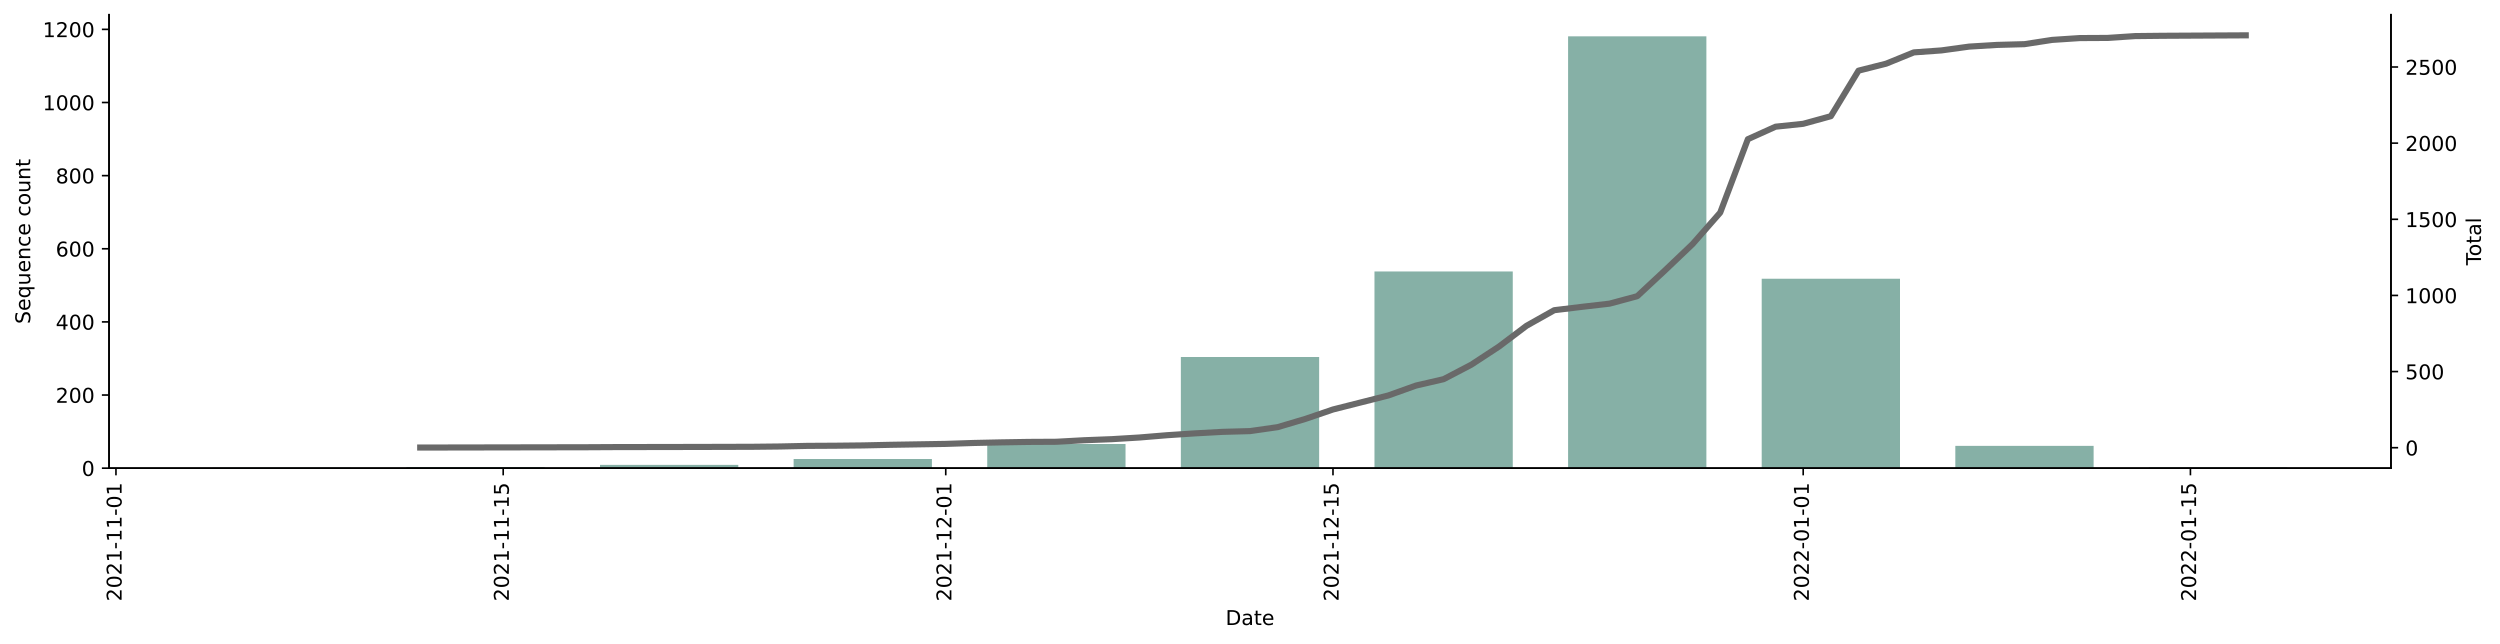
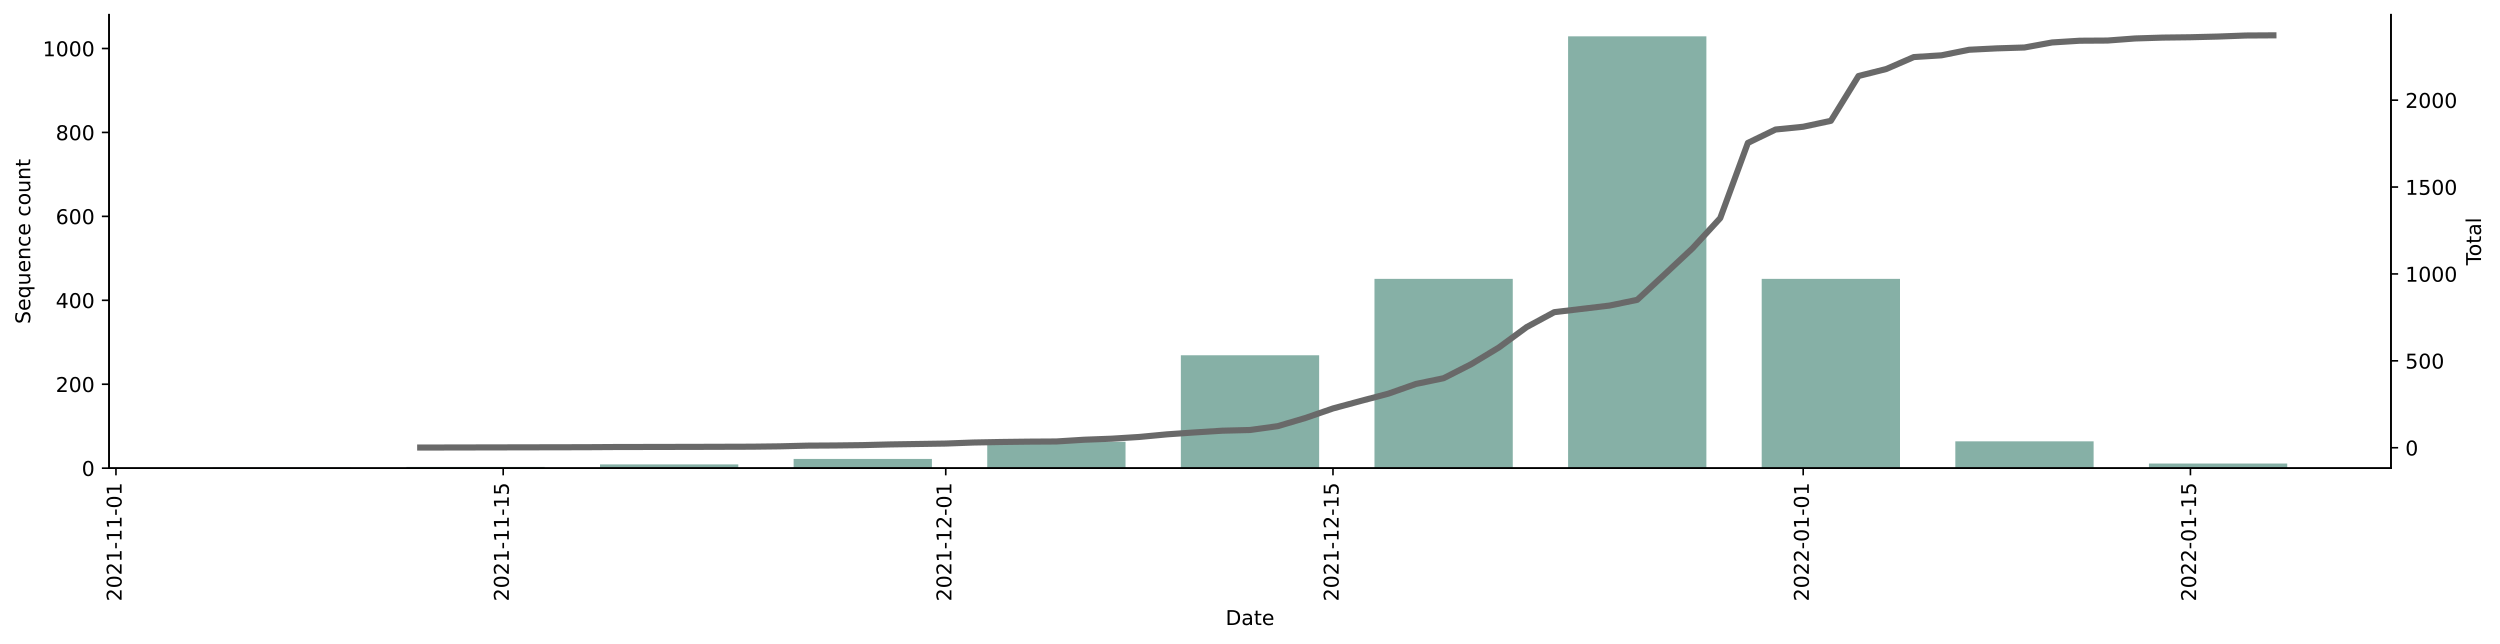
<svg xmlns="http://www.w3.org/2000/svg" xmlns:xlink="http://www.w3.org/1999/xlink" height="314.954pt" version="1.1" viewBox="0 0 1222.656 314.954" width="1222.656pt">
  <defs>
    <style type="text/css">*{stroke-linecap:butt;stroke-linejoin:round;}</style>
  </defs>
  <g id="figure_1">
    <g id="patch_1">
      <path d="M 0 314.954  L 1222.656 314.954  L 1222.656 0  L 0 0  z " style="fill:#ffffff;" />
    </g>
    <g id="axes_1">
      <g id="patch_2">
        <path d="M 53.328 228.96  L 1169.328 228.96  L 1169.328 7.2  L 53.328 7.2  z " style="fill:#ffffff;" />
      </g>
      <g id="patch_3">
-         <path clip-path="url(#p093ff5fb18)" d="M 104.055 228.96  L 171.692 228.96  L 171.692 228.781  L 104.055 228.781  z " style="fill:#86b0a6;" />
+         <path clip-path="url(#pf15d43dbe9)" d="M 104.055 228.96  L 171.692 228.96  L 171.692 228.755  L 104.055 228.755  z " style="fill:#86b0a6;" />
      </g>
      <g id="patch_4">
-         <path clip-path="url(#p093ff5fb18)" d="M 198.746 228.96  L 266.383 228.96  L 266.383 228.424  L 198.746 228.424  z " style="fill:#86b0a6;" />
+         <path clip-path="url(#pf15d43dbe9)" d="M 198.746 228.96  L 266.383 228.96  L 266.383 228.344  L 198.746 228.344  z " style="fill:#86b0a6;" />
      </g>
      <g id="patch_5">
-         <path clip-path="url(#p093ff5fb18)" d="M 293.437 228.96  L 361.074 228.96  L 361.074 227.351  L 293.437 227.351  z " style="fill:#86b0a6;" />
+         <path clip-path="url(#pf15d43dbe9)" d="M 293.437 228.96  L 361.074 228.96  L 361.074 227.113  L 293.437 227.113  z " style="fill:#86b0a6;" />
      </g>
      <g id="patch_6">
-         <path clip-path="url(#p093ff5fb18)" d="M 388.128 228.96  L 455.764 228.96  L 455.764 224.489  L 388.128 224.489  z " style="fill:#86b0a6;" />
+         <path clip-path="url(#pf15d43dbe9)" d="M 388.128 228.96  L 455.764 228.96  L 455.764 224.445  L 388.128 224.445  z " style="fill:#86b0a6;" />
      </g>
      <g id="patch_7">
-         <path clip-path="url(#p093ff5fb18)" d="M 482.819 228.96  L 550.455 228.96  L 550.455 217.157  L 482.819 217.157  z " style="fill:#86b0a6;" />
+         <path clip-path="url(#pf15d43dbe9)" d="M 482.819 228.96  L 550.455 228.96  L 550.455 216.029  L 482.819 216.029  z " style="fill:#86b0a6;" />
      </g>
      <g id="patch_8">
-         <path clip-path="url(#p093ff5fb18)" d="M 577.51 228.96  L 645.146 228.96  L 645.146 174.595  L 577.51 174.595  z " style="fill:#86b0a6;" />
+         <path clip-path="url(#pf15d43dbe9)" d="M 577.51 228.96  L 645.146 228.96  L 645.146 173.748  L 577.51 173.748  z " style="fill:#86b0a6;" />
      </g>
      <g id="patch_9">
-         <path clip-path="url(#p093ff5fb18)" d="M 672.201 228.96  L 739.837 228.96  L 739.837 132.749  L 672.201 132.749  z " style="fill:#86b0a6;" />
+         <path clip-path="url(#pf15d43dbe9)" d="M 672.201 228.96  L 739.837 228.96  L 739.837 136.393  L 672.201 136.393  z " style="fill:#86b0a6;" />
      </g>
      <g id="patch_10">
-         <path clip-path="url(#p093ff5fb18)" d="M 766.892 228.96  L 834.528 228.96  L 834.528 17.76  L 766.892 17.76  z " style="fill:#86b0a6;" />
+         <path clip-path="url(#pf15d43dbe9)" d="M 766.892 228.96  L 834.528 228.96  L 834.528 17.76  L 766.892 17.76  z " style="fill:#86b0a6;" />
      </g>
      <g id="patch_11">
-         <path clip-path="url(#p093ff5fb18)" d="M 861.583 228.96  L 929.219 228.96  L 929.219 136.325  L 861.583 136.325  z " style="fill:#86b0a6;" />
+         <path clip-path="url(#pf15d43dbe9)" d="M 861.583 228.96  L 929.219 228.96  L 929.219 136.393  L 861.583 136.393  z " style="fill:#86b0a6;" />
      </g>
      <g id="patch_12">
-         <path clip-path="url(#p093ff5fb18)" d="M 956.274 228.96  L 1023.91 228.96  L 1023.91 218.051  L 956.274 218.051  z " style="fill:#86b0a6;" />
+         <path clip-path="url(#pf15d43dbe9)" d="M 956.274 228.96  L 1023.91 228.96  L 1023.91 215.824  L 956.274 215.824  z " style="fill:#86b0a6;" />
      </g>
      <g id="patch_13">
-         <path clip-path="url(#p093ff5fb18)" d="M 1050.964 228.96  L 1118.601 228.96  L 1118.601 228.602  L 1050.964 228.602  z " style="fill:#86b0a6;" />
+         <path clip-path="url(#pf15d43dbe9)" d="M 1050.964 228.96  L 1118.601 228.96  L 1118.601 226.702  L 1050.964 226.702  z " style="fill:#86b0a6;" />
      </g>
      <g id="matplotlib.axis_1">
        <g id="xtick_1">
          <g id="line2d_1">
            <defs>
-               <path d="M 0 0  L 0 3.5  " id="m251d61cf6d" style="stroke:#000000;stroke-width:0.8;" />
-             </defs>
-             <g>
-               <use style="stroke:#000000;stroke-width:0.8;" x="56.71" xlink:href="#m251d61cf6d" y="228.96" />
+               <path d="M 0 0  L 0 3.5  " id="m353ac6c0c2" style="stroke:#000000;stroke-width:0.8;" />
+             </defs>
+             <g>
+               <use style="stroke:#000000;stroke-width:0.8;" x="56.71" xlink:href="#m353ac6c0c2" y="228.96" />
            </g>
          </g>
          <g id="text_1">
            <g transform="translate(59.46932 294.0756)rotate(-90)scale(0.1 -0.1)">
              <defs>
                <path d="M 1228 531  L 3431 531  L 3431 0  L 469 0  L 469 531  Q 828 903 1448 1529  Q 2069 2156 2228 2338  Q 2531 2678 2651 2914  Q 2772 3150 2772 3378  Q 2772 3750 2511 3984  Q 2250 4219 1831 4219  Q 1534 4219 1204 4116  Q 875 4013 500 3803  L 500 4441  Q 881 4594 1212 4672  Q 1544 4750 1819 4750  Q 2544 4750 2975 4387  Q 3406 4025 3406 3419  Q 3406 3131 3298 2873  Q 3191 2616 2906 2266  Q 2828 2175 2409 1742  Q 1991 1309 1228 531  z " id="DejaVuSans-32" transform="scale(0.015625)" />
                <path d="M 2034 4250  Q 1547 4250 1301 3770  Q 1056 3291 1056 2328  Q 1056 1369 1301 889  Q 1547 409 2034 409  Q 2525 409 2770 889  Q 3016 1369 3016 2328  Q 3016 3291 2770 3770  Q 2525 4250 2034 4250  z M 2034 4750  Q 2819 4750 3233 4129  Q 3647 3509 3647 2328  Q 3647 1150 3233 529  Q 2819 -91 2034 -91  Q 1250 -91 836 529  Q 422 1150 422 2328  Q 422 3509 836 4129  Q 1250 4750 2034 4750  z " id="DejaVuSans-30" transform="scale(0.015625)" />
                <path d="M 794 531  L 1825 531  L 1825 4091  L 703 3866  L 703 4441  L 1819 4666  L 2450 4666  L 2450 531  L 3481 531  L 3481 0  L 794 0  L 794 531  z " id="DejaVuSans-31" transform="scale(0.015625)" />
                <path d="M 313 2009  L 1997 2009  L 1997 1497  L 313 1497  L 313 2009  z " id="DejaVuSans-2d" transform="scale(0.015625)" />
              </defs>
              <use xlink:href="#DejaVuSans-32" />
              <use x="63.623" xlink:href="#DejaVuSans-30" />
              <use x="127.246" xlink:href="#DejaVuSans-32" />
              <use x="190.869" xlink:href="#DejaVuSans-31" />
              <use x="254.492" xlink:href="#DejaVuSans-2d" />
              <use x="290.576" xlink:href="#DejaVuSans-31" />
              <use x="354.199" xlink:href="#DejaVuSans-31" />
              <use x="417.822" xlink:href="#DejaVuSans-2d" />
              <use x="453.906" xlink:href="#DejaVuSans-30" />
              <use x="517.529" xlink:href="#DejaVuSans-31" />
            </g>
          </g>
        </g>
        <g id="xtick_2">
          <g id="line2d_2">
            <g>
-               <use style="stroke:#000000;stroke-width:0.8;" x="246.092" xlink:href="#m251d61cf6d" y="228.96" />
+               <use style="stroke:#000000;stroke-width:0.8;" x="246.092" xlink:href="#m353ac6c0c2" y="228.96" />
            </g>
          </g>
          <g id="text_2">
            <g transform="translate(248.8511 294.0756)rotate(-90)scale(0.1 -0.1)">
              <defs>
                <path d="M 691 4666  L 3169 4666  L 3169 4134  L 1269 4134  L 1269 2991  Q 1406 3038 1543 3061  Q 1681 3084 1819 3084  Q 2600 3084 3056 2656  Q 3513 2228 3513 1497  Q 3513 744 3044 326  Q 2575 -91 1722 -91  Q 1428 -91 1123 -41  Q 819 9 494 109  L 494 744  Q 775 591 1075 516  Q 1375 441 1709 441  Q 2250 441 2565 725  Q 2881 1009 2881 1497  Q 2881 1984 2565 2268  Q 2250 2553 1709 2553  Q 1456 2553 1204 2497  Q 953 2441 691 2322  L 691 4666  z " id="DejaVuSans-35" transform="scale(0.015625)" />
              </defs>
              <use xlink:href="#DejaVuSans-32" />
              <use x="63.623" xlink:href="#DejaVuSans-30" />
              <use x="127.246" xlink:href="#DejaVuSans-32" />
              <use x="190.869" xlink:href="#DejaVuSans-31" />
              <use x="254.492" xlink:href="#DejaVuSans-2d" />
              <use x="290.576" xlink:href="#DejaVuSans-31" />
              <use x="354.199" xlink:href="#DejaVuSans-31" />
              <use x="417.822" xlink:href="#DejaVuSans-2d" />
              <use x="453.906" xlink:href="#DejaVuSans-31" />
              <use x="517.529" xlink:href="#DejaVuSans-35" />
            </g>
          </g>
        </g>
        <g id="xtick_3">
          <g id="line2d_3">
            <g>
-               <use style="stroke:#000000;stroke-width:0.8;" x="462.528" xlink:href="#m251d61cf6d" y="228.96" />
+               <use style="stroke:#000000;stroke-width:0.8;" x="462.528" xlink:href="#m353ac6c0c2" y="228.96" />
            </g>
          </g>
          <g id="text_3">
            <g transform="translate(465.2875 294.0756)rotate(-90)scale(0.1 -0.1)">
              <use xlink:href="#DejaVuSans-32" />
              <use x="63.623" xlink:href="#DejaVuSans-30" />
              <use x="127.246" xlink:href="#DejaVuSans-32" />
              <use x="190.869" xlink:href="#DejaVuSans-31" />
              <use x="254.492" xlink:href="#DejaVuSans-2d" />
              <use x="290.576" xlink:href="#DejaVuSans-31" />
              <use x="354.199" xlink:href="#DejaVuSans-32" />
              <use x="417.822" xlink:href="#DejaVuSans-2d" />
              <use x="453.906" xlink:href="#DejaVuSans-30" />
              <use x="517.529" xlink:href="#DejaVuSans-31" />
            </g>
          </g>
        </g>
        <g id="xtick_4">
          <g id="line2d_4">
            <g>
-               <use style="stroke:#000000;stroke-width:0.8;" x="651.91" xlink:href="#m251d61cf6d" y="228.96" />
+               <use style="stroke:#000000;stroke-width:0.8;" x="651.91" xlink:href="#m353ac6c0c2" y="228.96" />
            </g>
          </g>
          <g id="text_4">
            <g transform="translate(654.6693 294.0756)rotate(-90)scale(0.1 -0.1)">
              <use xlink:href="#DejaVuSans-32" />
              <use x="63.623" xlink:href="#DejaVuSans-30" />
              <use x="127.246" xlink:href="#DejaVuSans-32" />
              <use x="190.869" xlink:href="#DejaVuSans-31" />
              <use x="254.492" xlink:href="#DejaVuSans-2d" />
              <use x="290.576" xlink:href="#DejaVuSans-31" />
              <use x="354.199" xlink:href="#DejaVuSans-32" />
              <use x="417.822" xlink:href="#DejaVuSans-2d" />
              <use x="453.906" xlink:href="#DejaVuSans-31" />
              <use x="517.529" xlink:href="#DejaVuSans-35" />
            </g>
          </g>
        </g>
        <g id="xtick_5">
          <g id="line2d_5">
            <g>
-               <use style="stroke:#000000;stroke-width:0.8;" x="881.874" xlink:href="#m251d61cf6d" y="228.96" />
+               <use style="stroke:#000000;stroke-width:0.8;" x="881.874" xlink:href="#m353ac6c0c2" y="228.96" />
            </g>
          </g>
          <g id="text_5">
            <g transform="translate(884.633 294.0756)rotate(-90)scale(0.1 -0.1)">
              <use xlink:href="#DejaVuSans-32" />
              <use x="63.623" xlink:href="#DejaVuSans-30" />
              <use x="127.246" xlink:href="#DejaVuSans-32" />
              <use x="190.869" xlink:href="#DejaVuSans-32" />
              <use x="254.492" xlink:href="#DejaVuSans-2d" />
              <use x="290.576" xlink:href="#DejaVuSans-30" />
              <use x="354.199" xlink:href="#DejaVuSans-31" />
              <use x="417.822" xlink:href="#DejaVuSans-2d" />
              <use x="453.906" xlink:href="#DejaVuSans-30" />
              <use x="517.529" xlink:href="#DejaVuSans-31" />
            </g>
          </g>
        </g>
        <g id="xtick_6">
          <g id="line2d_6">
            <g>
-               <use style="stroke:#000000;stroke-width:0.8;" x="1071.255" xlink:href="#m251d61cf6d" y="228.96" />
+               <use style="stroke:#000000;stroke-width:0.8;" x="1071.255" xlink:href="#m353ac6c0c2" y="228.96" />
            </g>
          </g>
          <g id="text_6">
            <g transform="translate(1074.015 294.0756)rotate(-90)scale(0.1 -0.1)">
              <use xlink:href="#DejaVuSans-32" />
              <use x="63.623" xlink:href="#DejaVuSans-30" />
              <use x="127.246" xlink:href="#DejaVuSans-32" />
              <use x="190.869" xlink:href="#DejaVuSans-32" />
              <use x="254.492" xlink:href="#DejaVuSans-2d" />
              <use x="290.576" xlink:href="#DejaVuSans-30" />
              <use x="354.199" xlink:href="#DejaVuSans-31" />
              <use x="417.822" xlink:href="#DejaVuSans-2d" />
              <use x="453.906" xlink:href="#DejaVuSans-31" />
              <use x="517.529" xlink:href="#DejaVuSans-35" />
            </g>
          </g>
        </g>
        <g id="text_7">
          <g transform="translate(599.3773 305.6741)scale(0.1 -0.1)">
            <defs>
              <path d="M 1259 4147  L 1259 519  L 2022 519  Q 2988 519 3436 956  Q 3884 1394 3884 2338  Q 3884 3275 3436 3711  Q 2988 4147 2022 4147  L 1259 4147  z M 628 4666  L 1925 4666  Q 3281 4666 3915 4102  Q 4550 3538 4550 2338  Q 4550 1131 3912 565  Q 3275 0 1925 0  L 628 0  L 628 4666  z " id="DejaVuSans-44" transform="scale(0.015625)" />
              <path d="M 2194 1759  Q 1497 1759 1228 1600  Q 959 1441 959 1056  Q 959 750 1161 570  Q 1363 391 1709 391  Q 2188 391 2477 730  Q 2766 1069 2766 1631  L 2766 1759  L 2194 1759  z M 3341 1997  L 3341 0  L 2766 0  L 2766 531  Q 2569 213 2275 61  Q 1981 -91 1556 -91  Q 1019 -91 701 211  Q 384 513 384 1019  Q 384 1609 779 1909  Q 1175 2209 1959 2209  L 2766 2209  L 2766 2266  Q 2766 2663 2505 2880  Q 2244 3097 1772 3097  Q 1472 3097 1187 3025  Q 903 2953 641 2809  L 641 3341  Q 956 3463 1253 3523  Q 1550 3584 1831 3584  Q 2591 3584 2966 3190  Q 3341 2797 3341 1997  z " id="DejaVuSans-61" transform="scale(0.015625)" />
              <path d="M 1172 4494  L 1172 3500  L 2356 3500  L 2356 3053  L 1172 3053  L 1172 1153  Q 1172 725 1289 603  Q 1406 481 1766 481  L 2356 481  L 2356 0  L 1766 0  Q 1100 0 847 248  Q 594 497 594 1153  L 594 3053  L 172 3053  L 172 3500  L 594 3500  L 594 4494  L 1172 4494  z " id="DejaVuSans-74" transform="scale(0.015625)" />
              <path d="M 3597 1894  L 3597 1613  L 953 1613  Q 991 1019 1311 708  Q 1631 397 2203 397  Q 2534 397 2845 478  Q 3156 559 3463 722  L 3463 178  Q 3153 47 2828 -22  Q 2503 -91 2169 -91  Q 1331 -91 842 396  Q 353 884 353 1716  Q 353 2575 817 3079  Q 1281 3584 2069 3584  Q 2775 3584 3186 3129  Q 3597 2675 3597 1894  z M 3022 2063  Q 3016 2534 2758 2815  Q 2500 3097 2075 3097  Q 1594 3097 1305 2825  Q 1016 2553 972 2059  L 3022 2063  z " id="DejaVuSans-65" transform="scale(0.015625)" />
            </defs>
            <use xlink:href="#DejaVuSans-44" />
            <use x="77.002" xlink:href="#DejaVuSans-61" />
            <use x="138.281" xlink:href="#DejaVuSans-74" />
            <use x="177.49" xlink:href="#DejaVuSans-65" />
          </g>
        </g>
      </g>
      <g id="matplotlib.axis_2">
        <g id="ytick_1">
          <g id="line2d_7">
            <defs>
-               <path d="M 0 0  L -3.5 0  " id="m736a345e89" style="stroke:#000000;stroke-width:0.8;" />
-             </defs>
-             <g>
-               <use style="stroke:#000000;stroke-width:0.8;" x="53.328" xlink:href="#m736a345e89" y="228.96" />
+               <path d="M 0 0  L -3.5 0  " id="m400f46d0a0" style="stroke:#000000;stroke-width:0.8;" />
+             </defs>
+             <g>
+               <use style="stroke:#000000;stroke-width:0.8;" x="53.328" xlink:href="#m400f46d0a0" y="228.96" />
            </g>
          </g>
          <g id="text_8">
            <g transform="translate(39.96563 232.7592)scale(0.1 -0.1)">
              <use xlink:href="#DejaVuSans-30" />
            </g>
          </g>
        </g>
        <g id="ytick_2">
          <g id="line2d_8">
            <g>
-               <use style="stroke:#000000;stroke-width:0.8;" x="53.328" xlink:href="#m736a345e89" y="193.194" />
+               <use style="stroke:#000000;stroke-width:0.8;" x="53.328" xlink:href="#m400f46d0a0" y="187.91" />
            </g>
          </g>
          <g id="text_9">
-             <g transform="translate(27.24063 196.9929)scale(0.1 -0.1)">
+             <g transform="translate(27.24063 191.7097)scale(0.1 -0.1)">
              <use xlink:href="#DejaVuSans-32" />
              <use x="63.623" xlink:href="#DejaVuSans-30" />
              <use x="127.246" xlink:href="#DejaVuSans-30" />
            </g>
          </g>
        </g>
        <g id="ytick_3">
          <g id="line2d_9">
            <g>
-               <use style="stroke:#000000;stroke-width:0.8;" x="53.328" xlink:href="#m736a345e89" y="157.427" />
+               <use style="stroke:#000000;stroke-width:0.8;" x="53.328" xlink:href="#m400f46d0a0" y="146.861" />
            </g>
          </g>
          <g id="text_10">
-             <g transform="translate(27.24063 161.2266)scale(0.1 -0.1)">
+             <g transform="translate(27.24063 150.6601)scale(0.1 -0.1)">
              <defs>
                <path d="M 2419 4116  L 825 1625  L 2419 1625  L 2419 4116  z M 2253 4666  L 3047 4666  L 3047 1625  L 3713 1625  L 3713 1100  L 3047 1100  L 3047 0  L 2419 0  L 2419 1100  L 313 1100  L 313 1709  L 2253 4666  z " id="DejaVuSans-34" transform="scale(0.015625)" />
              </defs>
              <use xlink:href="#DejaVuSans-34" />
              <use x="63.623" xlink:href="#DejaVuSans-30" />
              <use x="127.246" xlink:href="#DejaVuSans-30" />
            </g>
          </g>
        </g>
        <g id="ytick_4">
          <g id="line2d_10">
            <g>
-               <use style="stroke:#000000;stroke-width:0.8;" x="53.328" xlink:href="#m736a345e89" y="121.661" />
+               <use style="stroke:#000000;stroke-width:0.8;" x="53.328" xlink:href="#m400f46d0a0" y="105.811" />
            </g>
          </g>
          <g id="text_11">
-             <g transform="translate(27.24063 125.4603)scale(0.1 -0.1)">
+             <g transform="translate(27.24063 109.6105)scale(0.1 -0.1)">
              <defs>
                <path d="M 2113 2584  Q 1688 2584 1439 2293  Q 1191 2003 1191 1497  Q 1191 994 1439 701  Q 1688 409 2113 409  Q 2538 409 2786 701  Q 3034 994 3034 1497  Q 3034 2003 2786 2293  Q 2538 2584 2113 2584  z M 3366 4563  L 3366 3988  Q 3128 4100 2886 4159  Q 2644 4219 2406 4219  Q 1781 4219 1451 3797  Q 1122 3375 1075 2522  Q 1259 2794 1537 2939  Q 1816 3084 2150 3084  Q 2853 3084 3261 2657  Q 3669 2231 3669 1497  Q 3669 778 3244 343  Q 2819 -91 2113 -91  Q 1303 -91 875 529  Q 447 1150 447 2328  Q 447 3434 972 4092  Q 1497 4750 2381 4750  Q 2619 4750 2861 4703  Q 3103 4656 3366 4563  z " id="DejaVuSans-36" transform="scale(0.015625)" />
              </defs>
              <use xlink:href="#DejaVuSans-36" />
              <use x="63.623" xlink:href="#DejaVuSans-30" />
              <use x="127.246" xlink:href="#DejaVuSans-30" />
            </g>
          </g>
        </g>
        <g id="ytick_5">
          <g id="line2d_11">
            <g>
-               <use style="stroke:#000000;stroke-width:0.8;" x="53.328" xlink:href="#m736a345e89" y="85.895" />
+               <use style="stroke:#000000;stroke-width:0.8;" x="53.328" xlink:href="#m400f46d0a0" y="64.762" />
            </g>
          </g>
          <g id="text_12">
-             <g transform="translate(27.24063 89.69402)scale(0.1 -0.1)">
+             <g transform="translate(27.24063 68.56097)scale(0.1 -0.1)">
              <defs>
                <path d="M 2034 2216  Q 1584 2216 1326 1975  Q 1069 1734 1069 1313  Q 1069 891 1326 650  Q 1584 409 2034 409  Q 2484 409 2743 651  Q 3003 894 3003 1313  Q 3003 1734 2745 1975  Q 2488 2216 2034 2216  z M 1403 2484  Q 997 2584 770 2862  Q 544 3141 544 3541  Q 544 4100 942 4425  Q 1341 4750 2034 4750  Q 2731 4750 3128 4425  Q 3525 4100 3525 3541  Q 3525 3141 3298 2862  Q 3072 2584 2669 2484  Q 3125 2378 3379 2068  Q 3634 1759 3634 1313  Q 3634 634 3220 271  Q 2806 -91 2034 -91  Q 1263 -91 848 271  Q 434 634 434 1313  Q 434 1759 690 2068  Q 947 2378 1403 2484  z M 1172 3481  Q 1172 3119 1398 2916  Q 1625 2713 2034 2713  Q 2441 2713 2670 2916  Q 2900 3119 2900 3481  Q 2900 3844 2670 4047  Q 2441 4250 2034 4250  Q 1625 4250 1398 4047  Q 1172 3844 1172 3481  z " id="DejaVuSans-38" transform="scale(0.015625)" />
              </defs>
              <use xlink:href="#DejaVuSans-38" />
              <use x="63.623" xlink:href="#DejaVuSans-30" />
              <use x="127.246" xlink:href="#DejaVuSans-30" />
            </g>
          </g>
        </g>
        <g id="ytick_6">
          <g id="line2d_12">
            <g>
-               <use style="stroke:#000000;stroke-width:0.8;" x="53.328" xlink:href="#m736a345e89" y="50.129" />
+               <use style="stroke:#000000;stroke-width:0.8;" x="53.328" xlink:href="#m400f46d0a0" y="23.712" />
            </g>
          </g>
          <g id="text_13">
-             <g transform="translate(20.87813 53.92772)scale(0.1 -0.1)">
+             <g transform="translate(20.87813 27.5114)scale(0.1 -0.1)">
              <use xlink:href="#DejaVuSans-31" />
              <use x="63.623" xlink:href="#DejaVuSans-30" />
              <use x="127.246" xlink:href="#DejaVuSans-30" />
              <use x="190.869" xlink:href="#DejaVuSans-30" />
            </g>
          </g>
        </g>
-         <g id="ytick_7">
-           <g id="line2d_13">
-             <g>
-               <use style="stroke:#000000;stroke-width:0.8;" x="53.328" xlink:href="#m736a345e89" y="14.362" />
-             </g>
-           </g>
-           <g id="text_14">
-             <g transform="translate(20.87813 18.16142)scale(0.1 -0.1)">
-               <use xlink:href="#DejaVuSans-31" />
-               <use x="63.623" xlink:href="#DejaVuSans-32" />
-               <use x="127.246" xlink:href="#DejaVuSans-30" />
-               <use x="190.869" xlink:href="#DejaVuSans-30" />
-             </g>
-           </g>
-         </g>
-         <g id="text_15">
+         <g id="text_14">
          <g transform="translate(14.79844 158.4402)rotate(-90)scale(0.1 -0.1)">
            <defs>
              <path d="M 3425 4513  L 3425 3897  Q 3066 4069 2747 4153  Q 2428 4238 2131 4238  Q 1616 4238 1336 4038  Q 1056 3838 1056 3469  Q 1056 3159 1242 3001  Q 1428 2844 1947 2747  L 2328 2669  Q 3034 2534 3370 2195  Q 3706 1856 3706 1288  Q 3706 609 3251 259  Q 2797 -91 1919 -91  Q 1588 -91 1214 -16  Q 841 59 441 206  L 441 856  Q 825 641 1194 531  Q 1563 422 1919 422  Q 2459 422 2753 634  Q 3047 847 3047 1241  Q 3047 1584 2836 1778  Q 2625 1972 2144 2069  L 1759 2144  Q 1053 2284 737 2584  Q 422 2884 422 3419  Q 422 4038 858 4394  Q 1294 4750 2059 4750  Q 2388 4750 2728 4690  Q 3069 4631 3425 4513  z " id="DejaVuSans-53" transform="scale(0.015625)" />
              <path d="M 947 1747  Q 947 1113 1208 752  Q 1469 391 1925 391  Q 2381 391 2643 752  Q 2906 1113 2906 1747  Q 2906 2381 2643 2742  Q 2381 3103 1925 3103  Q 1469 3103 1208 2742  Q 947 2381 947 1747  z M 2906 525  Q 2725 213 2448 61  Q 2172 -91 1784 -91  Q 1150 -91 751 415  Q 353 922 353 1747  Q 353 2572 751 3078  Q 1150 3584 1784 3584  Q 2172 3584 2448 3432  Q 2725 3281 2906 2969  L 2906 3500  L 3481 3500  L 3481 -1331  L 2906 -1331  L 2906 525  z " id="DejaVuSans-71" transform="scale(0.015625)" />
              <path d="M 544 1381  L 544 3500  L 1119 3500  L 1119 1403  Q 1119 906 1312 657  Q 1506 409 1894 409  Q 2359 409 2629 706  Q 2900 1003 2900 1516  L 2900 3500  L 3475 3500  L 3475 0  L 2900 0  L 2900 538  Q 2691 219 2414 64  Q 2138 -91 1772 -91  Q 1169 -91 856 284  Q 544 659 544 1381  z M 1991 3584  L 1991 3584  z " id="DejaVuSans-75" transform="scale(0.015625)" />
              <path d="M 3513 2113  L 3513 0  L 2938 0  L 2938 2094  Q 2938 2591 2744 2837  Q 2550 3084 2163 3084  Q 1697 3084 1428 2787  Q 1159 2491 1159 1978  L 1159 0  L 581 0  L 581 3500  L 1159 3500  L 1159 2956  Q 1366 3272 1645 3428  Q 1925 3584 2291 3584  Q 2894 3584 3203 3211  Q 3513 2838 3513 2113  z " id="DejaVuSans-6e" transform="scale(0.015625)" />
              <path d="M 3122 3366  L 3122 2828  Q 2878 2963 2633 3030  Q 2388 3097 2138 3097  Q 1578 3097 1268 2742  Q 959 2388 959 1747  Q 959 1106 1268 751  Q 1578 397 2138 397  Q 2388 397 2633 464  Q 2878 531 3122 666  L 3122 134  Q 2881 22 2623 -34  Q 2366 -91 2075 -91  Q 1284 -91 818 406  Q 353 903 353 1747  Q 353 2603 823 3093  Q 1294 3584 2113 3584  Q 2378 3584 2631 3529  Q 2884 3475 3122 3366  z " id="DejaVuSans-63" transform="scale(0.015625)" />
              <path id="DejaVuSans-20" transform="scale(0.015625)" />
              <path d="M 1959 3097  Q 1497 3097 1228 2736  Q 959 2375 959 1747  Q 959 1119 1226 758  Q 1494 397 1959 397  Q 2419 397 2687 759  Q 2956 1122 2956 1747  Q 2956 2369 2687 2733  Q 2419 3097 1959 3097  z M 1959 3584  Q 2709 3584 3137 3096  Q 3566 2609 3566 1747  Q 3566 888 3137 398  Q 2709 -91 1959 -91  Q 1206 -91 779 398  Q 353 888 353 1747  Q 353 2609 779 3096  Q 1206 3584 1959 3584  z " id="DejaVuSans-6f" transform="scale(0.015625)" />
            </defs>
            <use xlink:href="#DejaVuSans-53" />
            <use x="63.477" xlink:href="#DejaVuSans-65" />
            <use x="125" xlink:href="#DejaVuSans-71" />
            <use x="188.477" xlink:href="#DejaVuSans-75" />
            <use x="251.855" xlink:href="#DejaVuSans-65" />
            <use x="313.379" xlink:href="#DejaVuSans-6e" />
            <use x="376.758" xlink:href="#DejaVuSans-63" />
            <use x="431.738" xlink:href="#DejaVuSans-65" />
            <use x="493.262" xlink:href="#DejaVuSans-20" />
            <use x="525.049" xlink:href="#DejaVuSans-63" />
            <use x="580.029" xlink:href="#DejaVuSans-6f" />
            <use x="641.211" xlink:href="#DejaVuSans-75" />
            <use x="704.59" xlink:href="#DejaVuSans-6e" />
            <use x="767.969" xlink:href="#DejaVuSans-74" />
          </g>
        </g>
      </g>
      <g id="patch_14">
        <path d="M 53.328 228.96  L 53.328 7.2  " style="fill:none;stroke:#000000;stroke-linecap:square;stroke-linejoin:miter;stroke-width:0.8;" />
      </g>
      <g id="patch_15">
        <path d="M 1169.328 228.96  L 1169.328 7.2  " style="fill:none;stroke:#000000;stroke-linecap:square;stroke-linejoin:miter;stroke-width:0.8;" />
      </g>
      <g id="patch_16">
        <path d="M 53.328 228.96  L 1169.328 228.96  " style="fill:none;stroke:#000000;stroke-linecap:square;stroke-linejoin:miter;stroke-width:0.8;" />
      </g>
    </g>
    <g id="axes_2">
      <g id="matplotlib.axis_3">
+         <g id="ytick_7">
+           <g id="line2d_13">
+             <defs>
+               <path d="M 0 0  L 3.5 0  " id="m9cf1280e1c" style="stroke:#000000;stroke-width:0.8;" />
+             </defs>
+             <g>
+               <use style="stroke:#000000;stroke-width:0.8;" x="1169.328" xlink:href="#m9cf1280e1c" y="218.965" />
+             </g>
+           </g>
+           <g id="text_15">
+             <g transform="translate(1176.328 222.7642)scale(0.1 -0.1)">
+               <use xlink:href="#DejaVuSans-30" />
+             </g>
+           </g>
+         </g>
        <g id="ytick_8">
          <g id="line2d_14">
-             <defs>
-               <path d="M 0 0  L 3.5 0  " id="m215b29fd0d" style="stroke:#000000;stroke-width:0.8;" />
-             </defs>
-             <g>
-               <use style="stroke:#000000;stroke-width:0.8;" x="1169.328" xlink:href="#m215b29fd0d" y="218.954" />
+             <g>
+               <use style="stroke:#000000;stroke-width:0.8;" x="1169.328" xlink:href="#m9cf1280e1c" y="176.469" />
            </g>
          </g>
          <g id="text_16">
-             <g transform="translate(1176.328 222.7537)scale(0.1 -0.1)">
-               <use xlink:href="#DejaVuSans-30" />
+             <g transform="translate(1176.328 180.2684)scale(0.1 -0.1)">
+               <use xlink:href="#DejaVuSans-35" />
+               <use x="63.623" xlink:href="#DejaVuSans-30" />
+               <use x="127.246" xlink:href="#DejaVuSans-30" />
            </g>
          </g>
        </g>
        <g id="ytick_9">
          <g id="line2d_15">
            <g>
-               <use style="stroke:#000000;stroke-width:0.8;" x="1169.328" xlink:href="#m215b29fd0d" y="181.718" />
+               <use style="stroke:#000000;stroke-width:0.8;" x="1169.328" xlink:href="#m9cf1280e1c" y="133.973" />
            </g>
          </g>
          <g id="text_17">
-             <g transform="translate(1176.328 185.5169)scale(0.1 -0.1)">
-               <use xlink:href="#DejaVuSans-35" />
-               <use x="63.623" xlink:href="#DejaVuSans-30" />
-               <use x="127.246" xlink:href="#DejaVuSans-30" />
+             <g transform="translate(1176.328 137.7726)scale(0.1 -0.1)">
+               <use xlink:href="#DejaVuSans-31" />
+               <use x="63.623" xlink:href="#DejaVuSans-30" />
+               <use x="127.246" xlink:href="#DejaVuSans-30" />
+               <use x="190.869" xlink:href="#DejaVuSans-30" />
            </g>
          </g>
        </g>
        <g id="ytick_10">
          <g id="line2d_16">
            <g>
-               <use style="stroke:#000000;stroke-width:0.8;" x="1169.328" xlink:href="#m215b29fd0d" y="144.481" />
+               <use style="stroke:#000000;stroke-width:0.8;" x="1169.328" xlink:href="#m9cf1280e1c" y="91.478" />
            </g>
          </g>
          <g id="text_18">
-             <g transform="translate(1176.328 148.2801)scale(0.1 -0.1)">
+             <g transform="translate(1176.328 95.27686)scale(0.1 -0.1)">
              <use xlink:href="#DejaVuSans-31" />
-               <use x="63.623" xlink:href="#DejaVuSans-30" />
+               <use x="63.623" xlink:href="#DejaVuSans-35" />
              <use x="127.246" xlink:href="#DejaVuSans-30" />
              <use x="190.869" xlink:href="#DejaVuSans-30" />
            </g>
          </g>
        </g>
        <g id="ytick_11">
          <g id="line2d_17">
            <g>
-               <use style="stroke:#000000;stroke-width:0.8;" x="1169.328" xlink:href="#m215b29fd0d" y="107.244" />
+               <use style="stroke:#000000;stroke-width:0.8;" x="1169.328" xlink:href="#m9cf1280e1c" y="48.982" />
            </g>
          </g>
          <g id="text_19">
-             <g transform="translate(1176.328 111.0433)scale(0.1 -0.1)">
-               <use xlink:href="#DejaVuSans-31" />
-               <use x="63.623" xlink:href="#DejaVuSans-35" />
+             <g transform="translate(1176.328 52.78107)scale(0.1 -0.1)">
+               <use xlink:href="#DejaVuSans-32" />
+               <use x="63.623" xlink:href="#DejaVuSans-30" />
              <use x="127.246" xlink:href="#DejaVuSans-30" />
              <use x="190.869" xlink:href="#DejaVuSans-30" />
            </g>
          </g>
        </g>
-         <g id="ytick_12">
-           <g id="line2d_18">
-             <g>
-               <use style="stroke:#000000;stroke-width:0.8;" x="1169.328" xlink:href="#m215b29fd0d" y="70.007" />
-             </g>
-           </g>
-           <g id="text_20">
-             <g transform="translate(1176.328 73.80652)scale(0.1 -0.1)">
-               <use xlink:href="#DejaVuSans-32" />
-               <use x="63.623" xlink:href="#DejaVuSans-30" />
-               <use x="127.246" xlink:href="#DejaVuSans-30" />
-               <use x="190.869" xlink:href="#DejaVuSans-30" />
-             </g>
-           </g>
-         </g>
-         <g id="ytick_13">
-           <g id="line2d_19">
-             <g>
-               <use style="stroke:#000000;stroke-width:0.8;" x="1169.328" xlink:href="#m215b29fd0d" y="32.771" />
-             </g>
-           </g>
-           <g id="text_21">
-             <g transform="translate(1176.328 36.56972)scale(0.1 -0.1)">
-               <use xlink:href="#DejaVuSans-32" />
-               <use x="63.623" xlink:href="#DejaVuSans-35" />
-               <use x="127.246" xlink:href="#DejaVuSans-30" />
-               <use x="190.869" xlink:href="#DejaVuSans-30" />
-             </g>
-           </g>
-         </g>
-         <g id="text_22">
+         <g id="text_20">
          <g transform="translate(1213.377 129.7566)rotate(-90)scale(0.1 -0.1)">
            <defs>
              <path d="M -19 4666  L 3928 4666  L 3928 4134  L 2272 4134  L 2272 0  L 1638 0  L 1638 4134  L -19 4134  L -19 4666  z " id="DejaVuSans-54" transform="scale(0.015625)" />
              <path d="M 603 4863  L 1178 4863  L 1178 0  L 603 0  L 603 4863  z " id="DejaVuSans-6c" transform="scale(0.015625)" />
            </defs>
            <use xlink:href="#DejaVuSans-54" />
            <use x="44.084" xlink:href="#DejaVuSans-6f" />
            <use x="105.266" xlink:href="#DejaVuSans-74" />
            <use x="144.475" xlink:href="#DejaVuSans-61" />
            <use x="205.754" xlink:href="#DejaVuSans-6c" />
          </g>
        </g>
      </g>
-       <g id="line2d_20">
-         <path clip-path="url(#p093ff5fb18)" d="M 205.51 218.88  L 246.092 218.806  L 286.674 218.731  L 300.201 218.657  L 340.783 218.582  L 367.837 218.508  L 381.364 218.359  L 394.892 218.061  L 408.419 217.986  L 421.946 217.837  L 435.474 217.539  L 462.528 217.093  L 476.055 216.646  L 489.583 216.348  L 503.11 216.124  L 516.637 216.05  L 530.164 215.305  L 543.692 214.784  L 557.219 213.965  L 570.746 212.848  L 584.274 211.954  L 597.801 211.209  L 611.328 210.837  L 624.855 208.901  L 638.383 204.879  L 651.91 200.262  L 665.437 196.836  L 678.964 193.41  L 692.492 188.569  L 706.019 185.441  L 719.546 178.366  L 733.074 169.504  L 746.601 159.301  L 760.128 151.705  L 773.655 150.066  L 787.183 148.502  L 800.71 144.853  L 814.237 132.267  L 827.764 119.383  L 841.292 103.967  L 854.819 68.071  L 868.346 61.964  L 881.874 60.549  L 895.401 56.825  L 908.928 34.558  L 922.455 31.132  L 935.983 25.621  L 949.51 24.653  L 963.037 22.791  L 976.564 21.972  L 990.092 21.599  L 1003.619 19.514  L 1017.146 18.621  L 1030.674 18.546  L 1044.201 17.652  L 1057.728 17.503  L 1071.255 17.429  L 1098.31 17.28  " style="fill:none;stroke:#696969;stroke-linecap:square;stroke-width:3;" />
+       <g id="line2d_18">
+         <path clip-path="url(#pf15d43dbe9)" d="M 205.51 218.88  L 246.092 218.795  L 286.674 218.71  L 300.201 218.625  L 340.783 218.54  L 367.837 218.455  L 381.364 218.285  L 394.892 217.945  L 408.419 217.86  L 421.946 217.69  L 435.474 217.35  L 462.528 216.925  L 476.055 216.415  L 489.583 216.16  L 503.11 215.99  L 516.637 215.905  L 530.164 215.055  L 543.692 214.545  L 557.219 213.696  L 570.746 212.421  L 584.274 211.486  L 597.801 210.636  L 611.328 210.296  L 624.855 208.426  L 638.383 204.431  L 651.91 199.757  L 665.437 196.102  L 678.964 192.533  L 692.492 187.773  L 706.019 184.968  L 719.546 178.084  L 733.074 169.925  L 746.601 159.981  L 760.128 152.672  L 773.655 151.057  L 787.183 149.442  L 800.71 146.637  L 814.237 134.058  L 827.764 121.395  L 841.292 106.691  L 854.819 69.89  L 868.346 63.345  L 881.874 61.986  L 895.401 59.096  L 908.928 37.168  L 922.455 33.768  L 935.983 27.904  L 949.51 27.054  L 963.037 24.334  L 976.564 23.654  L 990.092 23.229  L 1003.619 20.765  L 1017.146 19.915  L 1030.674 19.83  L 1044.201 18.81  L 1057.728 18.385  L 1071.255 18.215  L 1084.783 17.875  L 1098.31 17.365  L 1111.837 17.28  " style="fill:none;stroke:#696969;stroke-linecap:square;stroke-width:3;" />
      </g>
      <g id="patch_17">
        <path d="M 53.328 228.96  L 53.328 7.2  " style="fill:none;stroke:#000000;stroke-linecap:square;stroke-linejoin:miter;stroke-width:0.8;" />
      </g>
      <g id="patch_18">
        <path d="M 1169.328 228.96  L 1169.328 7.2  " style="fill:none;stroke:#000000;stroke-linecap:square;stroke-linejoin:miter;stroke-width:0.8;" />
      </g>
      <g id="patch_19">
        <path d="M 53.328 228.96  L 1169.328 228.96  " style="fill:none;stroke:#000000;stroke-linecap:square;stroke-linejoin:miter;stroke-width:0.8;" />
      </g>
    </g>
  </g>
  <defs>
-     <clipPath id="p093ff5fb18">
+     <clipPath id="pf15d43dbe9">
      <rect height="221.76" width="1116" x="53.328" y="7.2" />
    </clipPath>
  </defs>
</svg>
